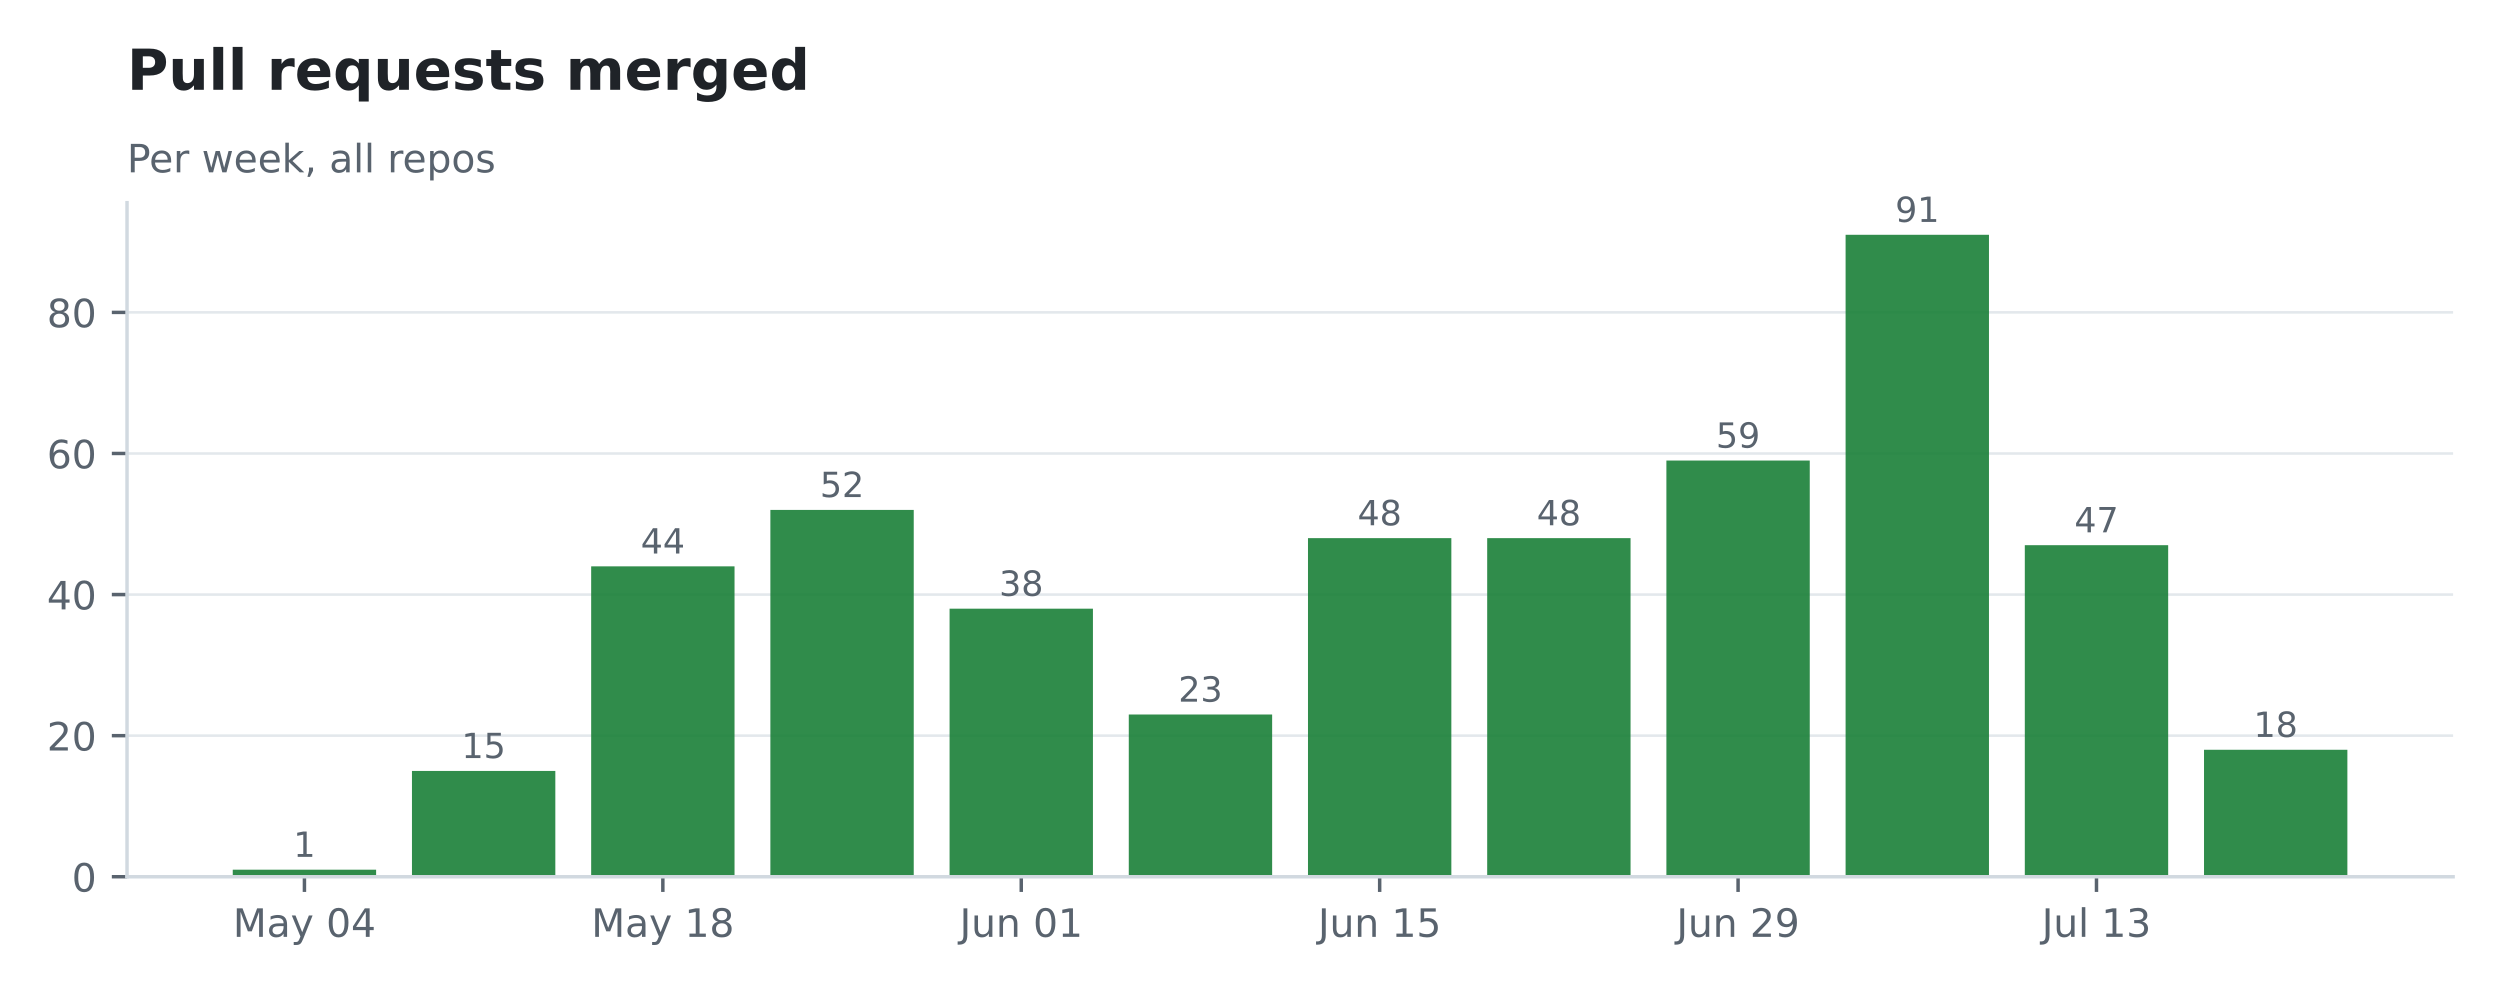
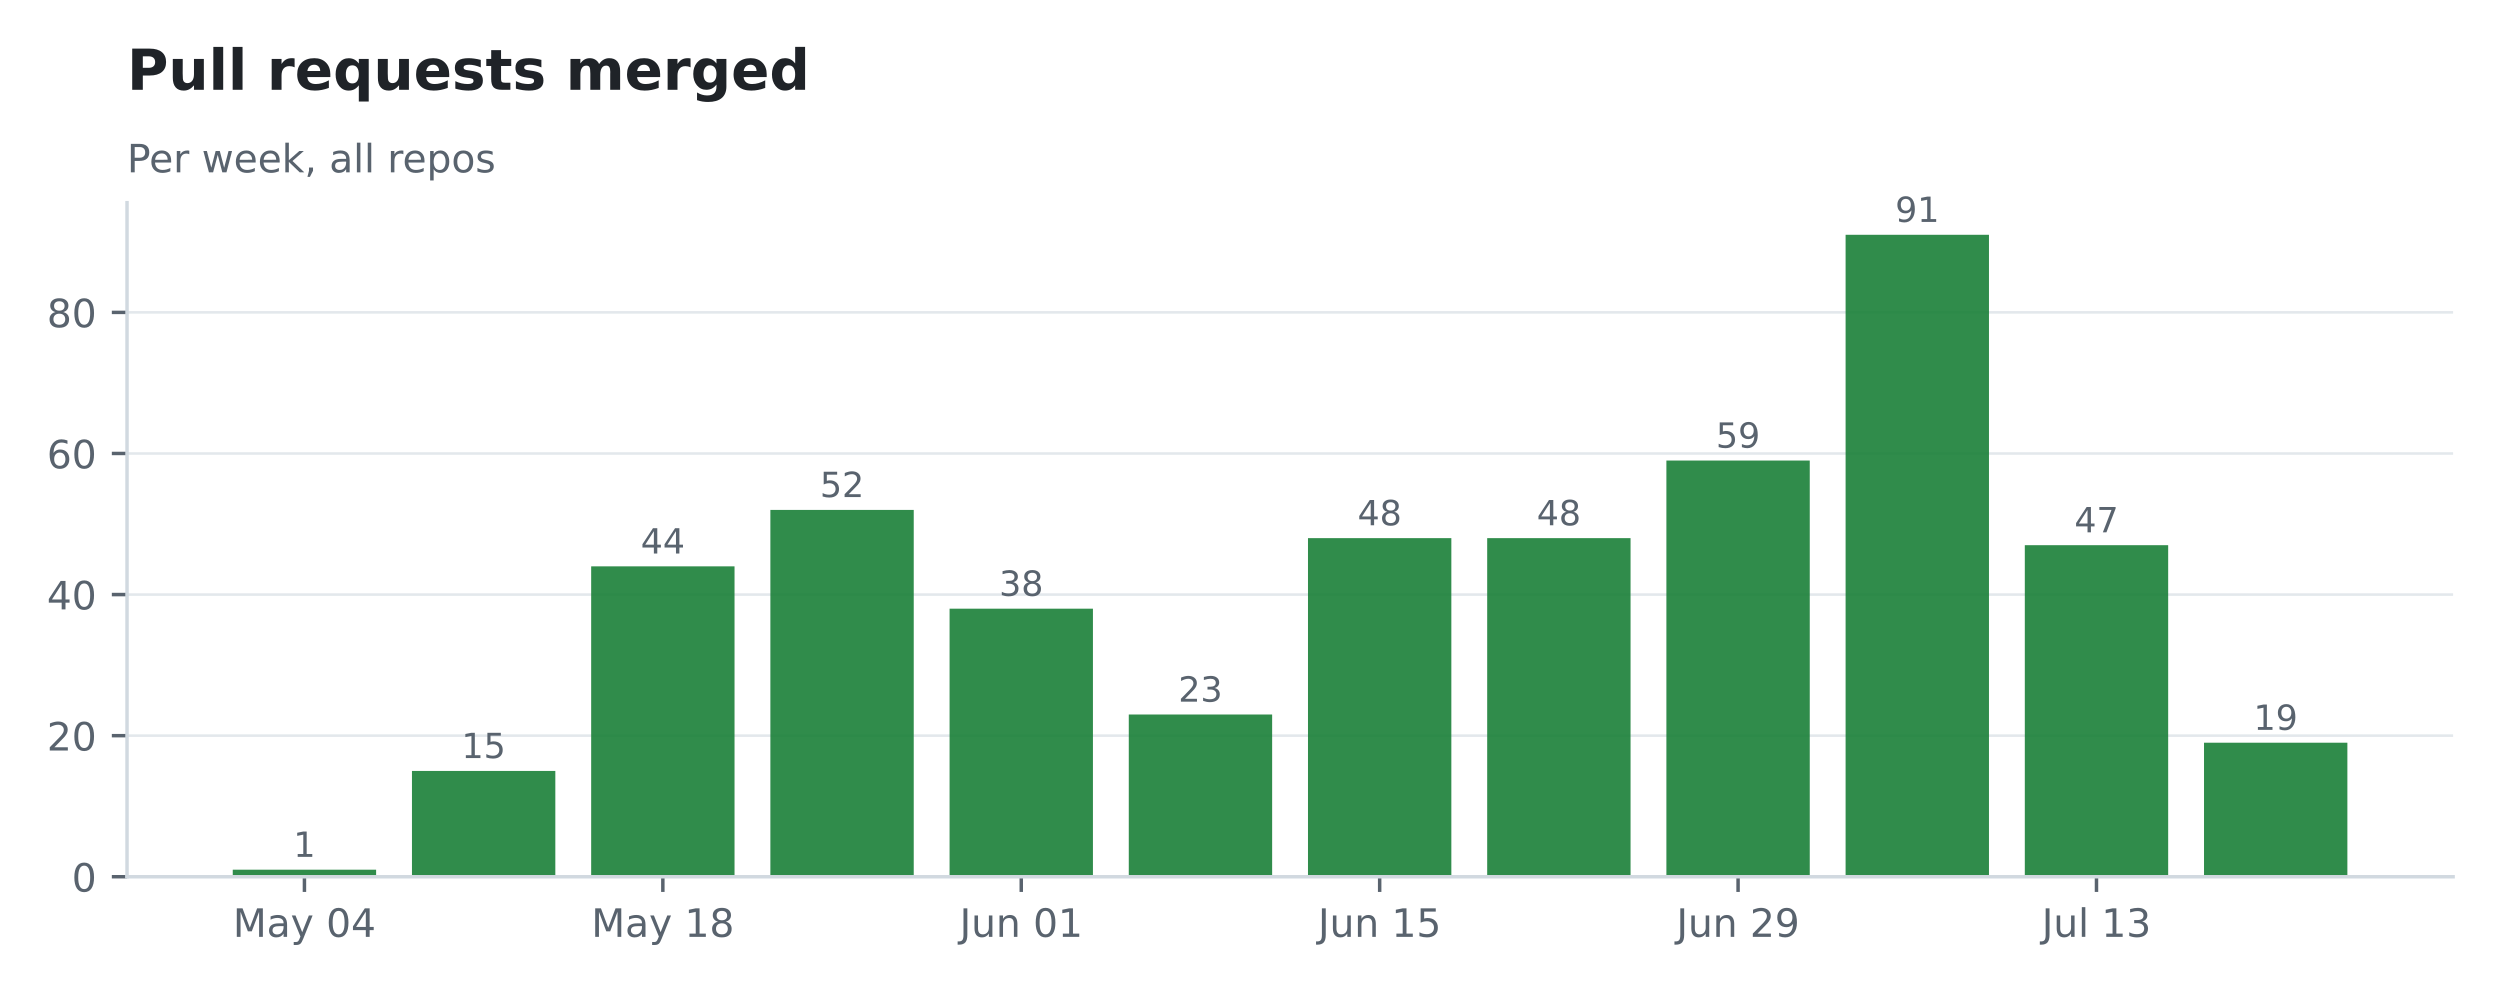
<svg xmlns="http://www.w3.org/2000/svg" xmlns:xlink="http://www.w3.org/1999/xlink" width="575.732pt" height="228.711pt" viewBox="0 0 575.732 228.711" version="1.1">
  <defs>
    <style type="text/css">*{stroke-linejoin: round; stroke-linecap: butt}</style>
  </defs>
  <g id="figure_1">
    <g id="patch_1">
      <path d="M 0 228.711  L 575.732 228.711  L 575.732 -0  L 0 -0  L 0 228.711  z " style="fill: none; opacity: 0" />
    </g>
    <g id="axes_1">
      <g id="patch_2">
        <path d="M 29.253 201.91  L 564.933 201.91  L 564.933 46.678  L 29.253 46.678  L 29.253 201.91  z " style="fill: none" />
      </g>
      <g id="matplotlib.axis_1">
        <g id="xtick_1">
          <g id="line2d_1">
            <defs>
-               <path id="mcb946a6262" d="M 0 0  L 0 3.5  " style="stroke: #59636e; stroke-width: 0.8" />
+               <path id="mc2fe09eada" d="M 0 0  L 0 3.5  " style="stroke: #59636e; stroke-width: 0.8" />
            </defs>
            <g>
-               <use xlink:href="#mcb946a6262" x="70.109" y="201.91" style="fill: #59636e; stroke: #59636e; stroke-width: 0.8" />
+               <use xlink:href="#mc2fe09eada" x="70.109" y="201.91" style="fill: #59636e; stroke: #59636e; stroke-width: 0.8" />
            </g>
          </g>
          <g id="text_1">
            <g style="fill: #59636e" transform="translate(53.64929 215.7479) scale(0.09 -0.09)">
              <defs>
                <path id="DejaVuSans-30" d="M 628 4666  L 1569 4666  L 2759 1491  L 3956 4666  L 4897 4666  L 4897 0  L 4281 0  L 4281 4097  L 3078 897  L 2444 897  L 1241 4097  L 1241 0  L 628 0  L 628 4666  z " transform="scale(0.015625)" />
                <path id="DejaVuSans-44" d="M 2194 1759  Q 1497 1759 1228 1600  Q 959 1441 959 1056  Q 959 750 1161 570  Q 1363 391 1709 391  Q 2188 391 2477 730  Q 2766 1069 2766 1631  L 2766 1759  L 2194 1759  z M 3341 1997  L 3341 0  L 2766 0  L 2766 531  Q 2569 213 2275 61  Q 1981 -91 1556 -91  Q 1019 -91 701 211  Q 384 513 384 1019  Q 384 1609 779 1909  Q 1175 2209 1959 2209  L 2766 2209  L 2766 2266  Q 2766 2663 2505 2880  Q 2244 3097 1772 3097  Q 1472 3097 1187 3025  Q 903 2953 641 2809  L 641 3341  Q 956 3463 1253 3523  Q 1550 3584 1831 3584  Q 2591 3584 2966 3190  Q 3341 2797 3341 1997  z " transform="scale(0.015625)" />
                <path id="DejaVuSans-5c" d="M 2059 -325  Q 1816 -950 1584 -1140  Q 1353 -1331 966 -1331  L 506 -1331  L 506 -850  L 844 -850  Q 1081 -850 1212 -737  Q 1344 -625 1503 -206  L 1606 56  L 191 3500  L 800 3500  L 1894 763  L 2988 3500  L 3597 3500  L 2059 -325  z " transform="scale(0.015625)" />
                <path id="DejaVuSans-3" transform="scale(0.015625)" />
                <path id="DejaVuSans-13" d="M 2034 4250  Q 1547 4250 1301 3770  Q 1056 3291 1056 2328  Q 1056 1369 1301 889  Q 1547 409 2034 409  Q 2525 409 2770 889  Q 3016 1369 3016 2328  Q 3016 3291 2770 3770  Q 2525 4250 2034 4250  z M 2034 4750  Q 2819 4750 3233 4129  Q 3647 3509 3647 2328  Q 3647 1150 3233 529  Q 2819 -91 2034 -91  Q 1250 -91 836 529  Q 422 1150 422 2328  Q 422 3509 836 4129  Q 1250 4750 2034 4750  z " transform="scale(0.015625)" />
                <path id="DejaVuSans-17" d="M 2419 4116  L 825 1625  L 2419 1625  L 2419 4116  z M 2253 4666  L 3047 4666  L 3047 1625  L 3713 1625  L 3713 1100  L 3047 1100  L 3047 0  L 2419 0  L 2419 1100  L 313 1100  L 313 1709  L 2253 4666  z " transform="scale(0.015625)" />
              </defs>
              <use xlink:href="#DejaVuSans-30" />
              <use xlink:href="#DejaVuSans-44" transform="translate(86.28125 0)" />
              <use xlink:href="#DejaVuSans-5c" transform="translate(147.5625 0)" />
              <use xlink:href="#DejaVuSans-3" transform="translate(206.75 0)" />
              <use xlink:href="#DejaVuSans-13" transform="translate(238.5312 0)" />
              <use xlink:href="#DejaVuSans-17" transform="translate(302.1562 0)" />
            </g>
          </g>
        </g>
        <g id="xtick_2">
          <g id="line2d_2">
            <g>
-               <use xlink:href="#mcb946a6262" x="152.649" y="201.91" style="fill: #59636e; stroke: #59636e; stroke-width: 0.8" />
+               <use xlink:href="#mc2fe09eada" x="152.649" y="201.91" style="fill: #59636e; stroke: #59636e; stroke-width: 0.8" />
            </g>
          </g>
          <g id="text_2">
            <g style="fill: #59636e" transform="translate(136.1886 215.7479) scale(0.09 -0.09)">
              <defs>
                <path id="DejaVuSans-14" d="M 794 531  L 1825 531  L 1825 4091  L 703 3866  L 703 4441  L 1819 4666  L 2450 4666  L 2450 531  L 3481 531  L 3481 0  L 794 0  L 794 531  z " transform="scale(0.015625)" />
                <path id="DejaVuSans-1b" d="M 2034 2216  Q 1584 2216 1326 1975  Q 1069 1734 1069 1313  Q 1069 891 1326 650  Q 1584 409 2034 409  Q 2484 409 2743 651  Q 3003 894 3003 1313  Q 3003 1734 2745 1975  Q 2488 2216 2034 2216  z M 1403 2484  Q 997 2584 770 2862  Q 544 3141 544 3541  Q 544 4100 942 4425  Q 1341 4750 2034 4750  Q 2731 4750 3128 4425  Q 3525 4100 3525 3541  Q 3525 3141 3298 2862  Q 3072 2584 2669 2484  Q 3125 2378 3379 2068  Q 3634 1759 3634 1313  Q 3634 634 3220 271  Q 2806 -91 2034 -91  Q 1263 -91 848 271  Q 434 634 434 1313  Q 434 1759 690 2068  Q 947 2378 1403 2484  z M 1172 3481  Q 1172 3119 1398 2916  Q 1625 2713 2034 2713  Q 2441 2713 2670 2916  Q 2900 3119 2900 3481  Q 2900 3844 2670 4047  Q 2441 4250 2034 4250  Q 1625 4250 1398 4047  Q 1172 3844 1172 3481  z " transform="scale(0.015625)" />
              </defs>
              <use xlink:href="#DejaVuSans-30" />
              <use xlink:href="#DejaVuSans-44" transform="translate(86.28125 0)" />
              <use xlink:href="#DejaVuSans-5c" transform="translate(147.5625 0)" />
              <use xlink:href="#DejaVuSans-3" transform="translate(206.75 0)" />
              <use xlink:href="#DejaVuSans-14" transform="translate(238.5312 0)" />
              <use xlink:href="#DejaVuSans-1b" transform="translate(302.1562 0)" />
            </g>
          </g>
        </g>
        <g id="xtick_3">
          <g id="line2d_3">
            <g>
-               <use xlink:href="#mcb946a6262" x="235.188" y="201.91" style="fill: #59636e; stroke: #59636e; stroke-width: 0.8" />
+               <use xlink:href="#mc2fe09eada" x="235.188" y="201.91" style="fill: #59636e; stroke: #59636e; stroke-width: 0.8" />
            </g>
          </g>
          <g id="text_3">
            <g style="fill: #59636e" transform="translate(221.0004 215.7479) scale(0.09 -0.09)">
              <defs>
                <path id="DejaVuSans-2d" d="M 628 4666  L 1259 4666  L 1259 325  Q 1259 -519 939 -900  Q 619 -1281 -91 -1281  L -331 -1281  L -331 -750  L -134 -750  Q 284 -750 456 -515  Q 628 -281 628 325  L 628 4666  z " transform="scale(0.015625)" />
                <path id="DejaVuSans-58" d="M 544 1381  L 544 3500  L 1119 3500  L 1119 1403  Q 1119 906 1312 657  Q 1506 409 1894 409  Q 2359 409 2629 706  Q 2900 1003 2900 1516  L 2900 3500  L 3475 3500  L 3475 0  L 2900 0  L 2900 538  Q 2691 219 2414 64  Q 2138 -91 1772 -91  Q 1169 -91 856 284  Q 544 659 544 1381  z M 1991 3584  L 1991 3584  z " transform="scale(0.015625)" />
                <path id="DejaVuSans-51" d="M 3513 2113  L 3513 0  L 2938 0  L 2938 2094  Q 2938 2591 2744 2837  Q 2550 3084 2163 3084  Q 1697 3084 1428 2787  Q 1159 2491 1159 1978  L 1159 0  L 581 0  L 581 3500  L 1159 3500  L 1159 2956  Q 1366 3272 1645 3428  Q 1925 3584 2291 3584  Q 2894 3584 3203 3211  Q 3513 2838 3513 2113  z " transform="scale(0.015625)" />
              </defs>
              <use xlink:href="#DejaVuSans-2d" />
              <use xlink:href="#DejaVuSans-58" transform="translate(29.5 0)" />
              <use xlink:href="#DejaVuSans-51" transform="translate(92.875 0)" />
              <use xlink:href="#DejaVuSans-3" transform="translate(156.25 0)" />
              <use xlink:href="#DejaVuSans-13" transform="translate(188.0312 0)" />
              <use xlink:href="#DejaVuSans-14" transform="translate(251.6562 0)" />
            </g>
          </g>
        </g>
        <g id="xtick_4">
          <g id="line2d_4">
            <g>
-               <use xlink:href="#mcb946a6262" x="317.727" y="201.91" style="fill: #59636e; stroke: #59636e; stroke-width: 0.8" />
+               <use xlink:href="#mc2fe09eada" x="317.727" y="201.91" style="fill: #59636e; stroke: #59636e; stroke-width: 0.8" />
            </g>
          </g>
          <g id="text_4">
            <g style="fill: #59636e" transform="translate(303.5397 215.7479) scale(0.09 -0.09)">
              <defs>
                <path id="DejaVuSans-18" d="M 691 4666  L 3169 4666  L 3169 4134  L 1269 4134  L 1269 2991  Q 1406 3038 1543 3061  Q 1681 3084 1819 3084  Q 2600 3084 3056 2656  Q 3513 2228 3513 1497  Q 3513 744 3044 326  Q 2575 -91 1722 -91  Q 1428 -91 1123 -41  Q 819 9 494 109  L 494 744  Q 775 591 1075 516  Q 1375 441 1709 441  Q 2250 441 2565 725  Q 2881 1009 2881 1497  Q 2881 1984 2565 2268  Q 2250 2553 1709 2553  Q 1456 2553 1204 2497  Q 953 2441 691 2322  L 691 4666  z " transform="scale(0.015625)" />
              </defs>
              <use xlink:href="#DejaVuSans-2d" />
              <use xlink:href="#DejaVuSans-58" transform="translate(29.5 0)" />
              <use xlink:href="#DejaVuSans-51" transform="translate(92.875 0)" />
              <use xlink:href="#DejaVuSans-3" transform="translate(156.25 0)" />
              <use xlink:href="#DejaVuSans-14" transform="translate(188.0312 0)" />
              <use xlink:href="#DejaVuSans-18" transform="translate(251.6562 0)" />
            </g>
          </g>
        </g>
        <g id="xtick_5">
          <g id="line2d_5">
            <g>
-               <use xlink:href="#mcb946a6262" x="400.267" y="201.91" style="fill: #59636e; stroke: #59636e; stroke-width: 0.8" />
+               <use xlink:href="#mc2fe09eada" x="400.267" y="201.91" style="fill: #59636e; stroke: #59636e; stroke-width: 0.8" />
            </g>
          </g>
          <g id="text_5">
            <g style="fill: #59636e" transform="translate(386.079 215.7479) scale(0.09 -0.09)">
              <defs>
                <path id="DejaVuSans-15" d="M 1228 531  L 3431 531  L 3431 0  L 469 0  L 469 531  Q 828 903 1448 1529  Q 2069 2156 2228 2338  Q 2531 2678 2651 2914  Q 2772 3150 2772 3378  Q 2772 3750 2511 3984  Q 2250 4219 1831 4219  Q 1534 4219 1204 4116  Q 875 4013 500 3803  L 500 4441  Q 881 4594 1212 4672  Q 1544 4750 1819 4750  Q 2544 4750 2975 4387  Q 3406 4025 3406 3419  Q 3406 3131 3298 2873  Q 3191 2616 2906 2266  Q 2828 2175 2409 1742  Q 1991 1309 1228 531  z " transform="scale(0.015625)" />
                <path id="DejaVuSans-1c" d="M 703 97  L 703 672  Q 941 559 1184 500  Q 1428 441 1663 441  Q 2288 441 2617 861  Q 2947 1281 2994 2138  Q 2813 1869 2534 1725  Q 2256 1581 1919 1581  Q 1219 1581 811 2004  Q 403 2428 403 3163  Q 403 3881 828 4315  Q 1253 4750 1959 4750  Q 2769 4750 3195 4129  Q 3622 3509 3622 2328  Q 3622 1225 3098 567  Q 2575 -91 1691 -91  Q 1453 -91 1209 -44  Q 966 3 703 97  z M 1959 2075  Q 2384 2075 2632 2365  Q 2881 2656 2881 3163  Q 2881 3666 2632 3958  Q 2384 4250 1959 4250  Q 1534 4250 1286 3958  Q 1038 3666 1038 3163  Q 1038 2656 1286 2365  Q 1534 2075 1959 2075  z " transform="scale(0.015625)" />
              </defs>
              <use xlink:href="#DejaVuSans-2d" />
              <use xlink:href="#DejaVuSans-58" transform="translate(29.5 0)" />
              <use xlink:href="#DejaVuSans-51" transform="translate(92.875 0)" />
              <use xlink:href="#DejaVuSans-3" transform="translate(156.25 0)" />
              <use xlink:href="#DejaVuSans-15" transform="translate(188.0312 0)" />
              <use xlink:href="#DejaVuSans-1c" transform="translate(251.6562 0)" />
            </g>
          </g>
        </g>
        <g id="xtick_6">
          <g id="line2d_6">
            <g>
-               <use xlink:href="#mcb946a6262" x="482.806" y="201.91" style="fill: #59636e; stroke: #59636e; stroke-width: 0.8" />
+               <use xlink:href="#mc2fe09eada" x="482.806" y="201.91" style="fill: #59636e; stroke: #59636e; stroke-width: 0.8" />
            </g>
          </g>
          <g id="text_6">
            <g style="fill: #59636e" transform="translate(470.22 215.7486) scale(0.09 -0.09)">
              <defs>
                <path id="DejaVuSans-4f" d="M 603 4863  L 1178 4863  L 1178 0  L 603 0  L 603 4863  z " transform="scale(0.015625)" />
                <path id="DejaVuSans-16" d="M 2597 2516  Q 3050 2419 3304 2112  Q 3559 1806 3559 1356  Q 3559 666 3084 287  Q 2609 -91 1734 -91  Q 1441 -91 1130 -33  Q 819 25 488 141  L 488 750  Q 750 597 1062 519  Q 1375 441 1716 441  Q 2309 441 2620 675  Q 2931 909 2931 1356  Q 2931 1769 2642 2001  Q 2353 2234 1838 2234  L 1294 2234  L 1294 2753  L 1863 2753  Q 2328 2753 2575 2939  Q 2822 3125 2822 3475  Q 2822 3834 2567 4026  Q 2313 4219 1838 4219  Q 1578 4219 1281 4162  Q 984 4106 628 3988  L 628 4550  Q 988 4650 1302 4700  Q 1616 4750 1894 4750  Q 2613 4750 3031 4423  Q 3450 4097 3450 3541  Q 3450 3153 3228 2886  Q 3006 2619 2597 2516  z " transform="scale(0.015625)" />
              </defs>
              <use xlink:href="#DejaVuSans-2d" />
              <use xlink:href="#DejaVuSans-58" transform="translate(29.5 0)" />
              <use xlink:href="#DejaVuSans-4f" transform="translate(92.875 0)" />
              <use xlink:href="#DejaVuSans-3" transform="translate(120.6562 0)" />
              <use xlink:href="#DejaVuSans-14" transform="translate(152.4375 0)" />
              <use xlink:href="#DejaVuSans-16" transform="translate(216.0625 0)" />
            </g>
          </g>
        </g>
      </g>
      <g id="matplotlib.axis_2">
        <g id="ytick_1">
          <g id="line2d_7">
-             <path d="M 29.253 201.91  L 564.933 201.91  " clip-path="url(#p143e80637a)" style="fill: none; stroke: #d1d9e0; stroke-opacity: 0.6; stroke-width: 0.6; stroke-linecap: square" />
+             <path d="M 29.253 201.91  L 564.933 201.91  " clip-path="url(#p2338b5e531)" style="fill: none; stroke: #d1d9e0; stroke-opacity: 0.6; stroke-width: 0.6; stroke-linecap: square" />
          </g>
          <g id="line2d_8">
            <defs>
-               <path id="m3e400b04eb" d="M 0 0  L -3.5 0  " style="stroke: #59636e; stroke-width: 0.8" />
+               <path id="mf154bc2f37" d="M 0 0  L -3.5 0  " style="stroke: #59636e; stroke-width: 0.8" />
            </defs>
            <g>
-               <use xlink:href="#m3e400b04eb" x="29.253" y="201.91" style="fill: #59636e; stroke: #59636e; stroke-width: 0.8" />
+               <use xlink:href="#mf154bc2f37" x="29.253" y="201.91" style="fill: #59636e; stroke: #59636e; stroke-width: 0.8" />
            </g>
          </g>
          <g id="text_7">
            <g style="fill: #59636e" transform="translate(16.52625 205.3289) scale(0.09 -0.09)">
              <use xlink:href="#DejaVuSans-13" />
            </g>
          </g>
        </g>
        <g id="ytick_2">
          <g id="line2d_9">
-             <path d="M 29.253 169.418  L 564.933 169.418  " clip-path="url(#p143e80637a)" style="fill: none; stroke: #d1d9e0; stroke-opacity: 0.6; stroke-width: 0.6; stroke-linecap: square" />
+             <path d="M 29.253 169.418  L 564.933 169.418  " clip-path="url(#p2338b5e531)" style="fill: none; stroke: #d1d9e0; stroke-opacity: 0.6; stroke-width: 0.6; stroke-linecap: square" />
          </g>
          <g id="line2d_10">
            <g>
-               <use xlink:href="#m3e400b04eb" x="29.253" y="169.418" style="fill: #59636e; stroke: #59636e; stroke-width: 0.8" />
+               <use xlink:href="#mf154bc2f37" x="29.253" y="169.418" style="fill: #59636e; stroke: #59636e; stroke-width: 0.8" />
            </g>
          </g>
          <g id="text_8">
            <g style="fill: #59636e" transform="translate(10.8 172.8366) scale(0.09 -0.09)">
              <use xlink:href="#DejaVuSans-15" />
              <use xlink:href="#DejaVuSans-13" transform="translate(63.625 0)" />
            </g>
          </g>
        </g>
        <g id="ytick_3">
          <g id="line2d_11">
-             <path d="M 29.253 136.925  L 564.933 136.925  " clip-path="url(#p143e80637a)" style="fill: none; stroke: #d1d9e0; stroke-opacity: 0.6; stroke-width: 0.6; stroke-linecap: square" />
+             <path d="M 29.253 136.925  L 564.933 136.925  " clip-path="url(#p2338b5e531)" style="fill: none; stroke: #d1d9e0; stroke-opacity: 0.6; stroke-width: 0.6; stroke-linecap: square" />
          </g>
          <g id="line2d_12">
            <g>
-               <use xlink:href="#m3e400b04eb" x="29.253" y="136.925" style="fill: #59636e; stroke: #59636e; stroke-width: 0.8" />
+               <use xlink:href="#mf154bc2f37" x="29.253" y="136.925" style="fill: #59636e; stroke: #59636e; stroke-width: 0.8" />
            </g>
          </g>
          <g id="text_9">
            <g style="fill: #59636e" transform="translate(10.8 140.3443) scale(0.09 -0.09)">
              <use xlink:href="#DejaVuSans-17" />
              <use xlink:href="#DejaVuSans-13" transform="translate(63.625 0)" />
            </g>
          </g>
        </g>
        <g id="ytick_4">
          <g id="line2d_13">
-             <path d="M 29.253 104.433  L 564.933 104.433  " clip-path="url(#p143e80637a)" style="fill: none; stroke: #d1d9e0; stroke-opacity: 0.6; stroke-width: 0.6; stroke-linecap: square" />
+             <path d="M 29.253 104.433  L 564.933 104.433  " clip-path="url(#p2338b5e531)" style="fill: none; stroke: #d1d9e0; stroke-opacity: 0.6; stroke-width: 0.6; stroke-linecap: square" />
          </g>
          <g id="line2d_14">
            <g>
-               <use xlink:href="#m3e400b04eb" x="29.253" y="104.433" style="fill: #59636e; stroke: #59636e; stroke-width: 0.8" />
+               <use xlink:href="#mf154bc2f37" x="29.253" y="104.433" style="fill: #59636e; stroke: #59636e; stroke-width: 0.8" />
            </g>
          </g>
          <g id="text_10">
            <g style="fill: #59636e" transform="translate(10.8 107.852) scale(0.09 -0.09)">
              <defs>
                <path id="DejaVuSans-19" d="M 2113 2584  Q 1688 2584 1439 2293  Q 1191 2003 1191 1497  Q 1191 994 1439 701  Q 1688 409 2113 409  Q 2538 409 2786 701  Q 3034 994 3034 1497  Q 3034 2003 2786 2293  Q 2538 2584 2113 2584  z M 3366 4563  L 3366 3988  Q 3128 4100 2886 4159  Q 2644 4219 2406 4219  Q 1781 4219 1451 3797  Q 1122 3375 1075 2522  Q 1259 2794 1537 2939  Q 1816 3084 2150 3084  Q 2853 3084 3261 2657  Q 3669 2231 3669 1497  Q 3669 778 3244 343  Q 2819 -91 2113 -91  Q 1303 -91 875 529  Q 447 1150 447 2328  Q 447 3434 972 4092  Q 1497 4750 2381 4750  Q 2619 4750 2861 4703  Q 3103 4656 3366 4563  z " transform="scale(0.015625)" />
              </defs>
              <use xlink:href="#DejaVuSans-19" />
              <use xlink:href="#DejaVuSans-13" transform="translate(63.625 0)" />
            </g>
          </g>
        </g>
        <g id="ytick_5">
          <g id="line2d_15">
-             <path d="M 29.253 71.941  L 564.933 71.941  " clip-path="url(#p143e80637a)" style="fill: none; stroke: #d1d9e0; stroke-opacity: 0.6; stroke-width: 0.6; stroke-linecap: square" />
+             <path d="M 29.253 71.941  L 564.933 71.941  " clip-path="url(#p2338b5e531)" style="fill: none; stroke: #d1d9e0; stroke-opacity: 0.6; stroke-width: 0.6; stroke-linecap: square" />
          </g>
          <g id="line2d_16">
            <g>
-               <use xlink:href="#m3e400b04eb" x="29.253" y="71.941" style="fill: #59636e; stroke: #59636e; stroke-width: 0.8" />
+               <use xlink:href="#mf154bc2f37" x="29.253" y="71.941" style="fill: #59636e; stroke: #59636e; stroke-width: 0.8" />
            </g>
          </g>
          <g id="text_11">
            <g style="fill: #59636e" transform="translate(10.8 75.35968) scale(0.09 -0.09)">
              <use xlink:href="#DejaVuSans-1b" />
              <use xlink:href="#DejaVuSans-13" transform="translate(63.625 0)" />
            </g>
          </g>
        </g>
      </g>
      <g id="patch_3">
-         <path d="M 53.602 201.91  L 86.617 201.91  L 86.617 200.285  L 53.602 200.285  z " clip-path="url(#p143e80637a)" style="fill: #1a7f37; opacity: 0.9" />
+         <path d="M 53.602 201.91  L 86.617 201.91  L 86.617 200.285  L 53.602 200.285  z " clip-path="url(#p2338b5e531)" style="fill: #1a7f37; opacity: 0.9" />
      </g>
      <g id="patch_4">
-         <path d="M 94.871 201.91  L 127.887 201.91  L 127.887 177.541  L 94.871 177.541  z " clip-path="url(#p143e80637a)" style="fill: #1a7f37; opacity: 0.9" />
+         <path d="M 94.871 201.91  L 127.887 201.91  L 127.887 177.541  L 94.871 177.541  z " clip-path="url(#p2338b5e531)" style="fill: #1a7f37; opacity: 0.9" />
      </g>
      <g id="patch_5">
-         <path d="M 136.141 201.91  L 169.157 201.91  L 169.157 130.427  L 136.141 130.427  z " clip-path="url(#p143e80637a)" style="fill: #1a7f37; opacity: 0.9" />
+         <path d="M 136.141 201.91  L 169.157 201.91  L 169.157 130.427  L 136.141 130.427  z " clip-path="url(#p2338b5e531)" style="fill: #1a7f37; opacity: 0.9" />
      </g>
      <g id="patch_6">
-         <path d="M 177.411 201.91  L 210.426 201.91  L 210.426 117.43  L 177.411 117.43  z " clip-path="url(#p143e80637a)" style="fill: #1a7f37; opacity: 0.9" />
+         <path d="M 177.411 201.91  L 210.426 201.91  L 210.426 117.43  L 177.411 117.43  z " clip-path="url(#p2338b5e531)" style="fill: #1a7f37; opacity: 0.9" />
      </g>
      <g id="patch_7">
-         <path d="M 218.68 201.91  L 251.696 201.91  L 251.696 140.175  L 218.68 140.175  z " clip-path="url(#p143e80637a)" style="fill: #1a7f37; opacity: 0.9" />
+         <path d="M 218.68 201.91  L 251.696 201.91  L 251.696 140.175  L 218.68 140.175  z " clip-path="url(#p2338b5e531)" style="fill: #1a7f37; opacity: 0.9" />
      </g>
      <g id="patch_8">
-         <path d="M 259.95 201.91  L 292.966 201.91  L 292.966 164.544  L 259.95 164.544  z " clip-path="url(#p143e80637a)" style="fill: #1a7f37; opacity: 0.9" />
+         <path d="M 259.95 201.91  L 292.966 201.91  L 292.966 164.544  L 259.95 164.544  z " clip-path="url(#p2338b5e531)" style="fill: #1a7f37; opacity: 0.9" />
      </g>
      <g id="patch_9">
-         <path d="M 301.219 201.91  L 334.235 201.91  L 334.235 123.928  L 301.219 123.928  z " clip-path="url(#p143e80637a)" style="fill: #1a7f37; opacity: 0.9" />
+         <path d="M 301.219 201.91  L 334.235 201.91  L 334.235 123.928  L 301.219 123.928  z " clip-path="url(#p2338b5e531)" style="fill: #1a7f37; opacity: 0.9" />
      </g>
      <g id="patch_10">
-         <path d="M 342.489 201.91  L 375.505 201.91  L 375.505 123.928  L 342.489 123.928  z " clip-path="url(#p143e80637a)" style="fill: #1a7f37; opacity: 0.9" />
+         <path d="M 342.489 201.91  L 375.505 201.91  L 375.505 123.928  L 342.489 123.928  z " clip-path="url(#p2338b5e531)" style="fill: #1a7f37; opacity: 0.9" />
      </g>
      <g id="patch_11">
-         <path d="M 383.759 201.91  L 416.774 201.91  L 416.774 106.058  L 383.759 106.058  z " clip-path="url(#p143e80637a)" style="fill: #1a7f37; opacity: 0.9" />
+         <path d="M 383.759 201.91  L 416.774 201.91  L 416.774 106.058  L 383.759 106.058  z " clip-path="url(#p2338b5e531)" style="fill: #1a7f37; opacity: 0.9" />
      </g>
      <g id="patch_12">
-         <path d="M 425.028 201.91  L 458.044 201.91  L 458.044 54.07  L 425.028 54.07  z " clip-path="url(#p143e80637a)" style="fill: #1a7f37; opacity: 0.9" />
+         <path d="M 425.028 201.91  L 458.044 201.91  L 458.044 54.07  L 425.028 54.07  z " clip-path="url(#p2338b5e531)" style="fill: #1a7f37; opacity: 0.9" />
      </g>
      <g id="patch_13">
-         <path d="M 466.298 201.91  L 499.314 201.91  L 499.314 125.553  L 466.298 125.553  z " clip-path="url(#p143e80637a)" style="fill: #1a7f37; opacity: 0.9" />
+         <path d="M 466.298 201.91  L 499.314 201.91  L 499.314 125.553  L 466.298 125.553  z " clip-path="url(#p2338b5e531)" style="fill: #1a7f37; opacity: 0.9" />
      </g>
      <g id="patch_14">
-         <path d="M 507.568 201.91  L 540.583 201.91  L 540.583 172.667  L 507.568 172.667  z " clip-path="url(#p143e80637a)" style="fill: #1a7f37; opacity: 0.9" />
+         <path d="M 507.568 201.91  L 540.583 201.91  L 540.583 171.042  L 507.568 171.042  z " clip-path="url(#p2338b5e531)" style="fill: #1a7f37; opacity: 0.9" />
      </g>
      <g id="patch_15">
        <path d="M 29.253 201.91  L 29.253 46.678  " style="fill: none; stroke: #d1d9e0; stroke-width: 0.8; stroke-linejoin: miter; stroke-linecap: square" />
      </g>
      <g id="patch_16">
        <path d="M 29.253 201.91  L 564.933 201.91  " style="fill: none; stroke: #d1d9e0; stroke-width: 0.8; stroke-linejoin: miter; stroke-linecap: square" />
      </g>
      <g id="text_12">
        <g style="fill: #59636e" transform="translate(67.56445 197.3286) scale(0.08 -0.08)">
          <use xlink:href="#DejaVuSans-14" />
        </g>
      </g>
      <g id="text_13">
        <g style="fill: #59636e" transform="translate(106.2891 174.5839) scale(0.08 -0.08)">
          <use xlink:href="#DejaVuSans-14" />
          <use xlink:href="#DejaVuSans-18" transform="translate(63.625 0)" />
        </g>
      </g>
      <g id="text_14">
        <g style="fill: #59636e" transform="translate(147.5587 127.4701) scale(0.08 -0.08)">
          <use xlink:href="#DejaVuSans-17" />
          <use xlink:href="#DejaVuSans-17" transform="translate(63.625 0)" />
        </g>
      </g>
      <g id="text_15">
        <g style="fill: #59636e" transform="translate(188.8284 114.4732) scale(0.08 -0.08)">
          <use xlink:href="#DejaVuSans-18" />
          <use xlink:href="#DejaVuSans-15" transform="translate(63.625 0)" />
        </g>
      </g>
      <g id="text_16">
        <g style="fill: #59636e" transform="translate(230.098 137.2178) scale(0.08 -0.08)">
          <use xlink:href="#DejaVuSans-16" />
          <use xlink:href="#DejaVuSans-1b" transform="translate(63.625 0)" />
        </g>
      </g>
      <g id="text_17">
        <g style="fill: #59636e" transform="translate(271.3677 161.587) scale(0.08 -0.08)">
          <use xlink:href="#DejaVuSans-15" />
          <use xlink:href="#DejaVuSans-16" transform="translate(63.625 0)" />
        </g>
      </g>
      <g id="text_18">
        <g style="fill: #59636e" transform="translate(312.6373 120.9716) scale(0.08 -0.08)">
          <use xlink:href="#DejaVuSans-17" />
          <use xlink:href="#DejaVuSans-1b" transform="translate(63.625 0)" />
        </g>
      </g>
      <g id="text_19">
        <g style="fill: #59636e" transform="translate(353.907 120.9716) scale(0.08 -0.08)">
          <use xlink:href="#DejaVuSans-17" />
          <use xlink:href="#DejaVuSans-1b" transform="translate(63.625 0)" />
        </g>
      </g>
      <g id="text_20">
        <g style="fill: #59636e" transform="translate(395.1766 103.1009) scale(0.08 -0.08)">
          <use xlink:href="#DejaVuSans-18" />
          <use xlink:href="#DejaVuSans-1c" transform="translate(63.625 0)" />
        </g>
      </g>
      <g id="text_21">
        <g style="fill: #59636e" transform="translate(436.4463 51.11317) scale(0.08 -0.08)">
          <use xlink:href="#DejaVuSans-1c" />
          <use xlink:href="#DejaVuSans-14" transform="translate(63.625 0)" />
        </g>
      </g>
      <g id="text_22">
        <g style="fill: #59636e" transform="translate(477.7159 122.5962) scale(0.08 -0.08)">
          <defs>
            <path id="DejaVuSans-1a" d="M 525 4666  L 3525 4666  L 3525 4397  L 1831 0  L 1172 0  L 2766 4134  L 525 4134  L 525 4666  z " transform="scale(0.015625)" />
          </defs>
          <use xlink:href="#DejaVuSans-17" />
          <use xlink:href="#DejaVuSans-1a" transform="translate(63.625 0)" />
        </g>
      </g>
      <g id="text_23">
-         <g style="fill: #59636e" transform="translate(518.9856 169.7101) scale(0.08 -0.08)">
+         <g style="fill: #59636e" transform="translate(518.9856 168.0855) scale(0.08 -0.08)">
          <use xlink:href="#DejaVuSans-14" />
-           <use xlink:href="#DejaVuSans-1b" transform="translate(63.625 0)" />
+           <use xlink:href="#DejaVuSans-1c" transform="translate(63.625 0)" />
        </g>
      </g>
      <g id="text_24">
        <g style="fill: #59636e" transform="translate(29.2525 39.69253) scale(0.09 -0.09)">
          <defs>
            <path id="DejaVuSans-33" d="M 1259 4147  L 1259 2394  L 2053 2394  Q 2494 2394 2734 2622  Q 2975 2850 2975 3272  Q 2975 3691 2734 3919  Q 2494 4147 2053 4147  L 1259 4147  z M 628 4666  L 2053 4666  Q 2838 4666 3239 4311  Q 3641 3956 3641 3272  Q 3641 2581 3239 2228  Q 2838 1875 2053 1875  L 1259 1875  L 1259 0  L 628 0  L 628 4666  z " transform="scale(0.015625)" />
            <path id="DejaVuSans-48" d="M 3597 1894  L 3597 1613  L 953 1613  Q 991 1019 1311 708  Q 1631 397 2203 397  Q 2534 397 2845 478  Q 3156 559 3463 722  L 3463 178  Q 3153 47 2828 -22  Q 2503 -91 2169 -91  Q 1331 -91 842 396  Q 353 884 353 1716  Q 353 2575 817 3079  Q 1281 3584 2069 3584  Q 2775 3584 3186 3129  Q 3597 2675 3597 1894  z M 3022 2063  Q 3016 2534 2758 2815  Q 2500 3097 2075 3097  Q 1594 3097 1305 2825  Q 1016 2553 972 2059  L 3022 2063  z " transform="scale(0.015625)" />
            <path id="DejaVuSans-55" d="M 2631 2963  Q 2534 3019 2420 3045  Q 2306 3072 2169 3072  Q 1681 3072 1420 2755  Q 1159 2438 1159 1844  L 1159 0  L 581 0  L 581 3500  L 1159 3500  L 1159 2956  Q 1341 3275 1631 3429  Q 1922 3584 2338 3584  Q 2397 3584 2469 3576  Q 2541 3569 2628 3553  L 2631 2963  z " transform="scale(0.015625)" />
            <path id="DejaVuSans-5a" d="M 269 3500  L 844 3500  L 1563 769  L 2278 3500  L 2956 3500  L 3675 769  L 4391 3500  L 4966 3500  L 4050 0  L 3372 0  L 2619 2869  L 1863 0  L 1184 0  L 269 3500  z " transform="scale(0.015625)" />
            <path id="DejaVuSans-4e" d="M 581 4863  L 1159 4863  L 1159 1991  L 2875 3500  L 3609 3500  L 1753 1863  L 3688 0  L 2938 0  L 1159 1709  L 1159 0  L 581 0  L 581 4863  z " transform="scale(0.015625)" />
            <path id="DejaVuSans-f" d="M 750 794  L 1409 794  L 1409 256  L 897 -744  L 494 -744  L 750 256  L 750 794  z " transform="scale(0.015625)" />
            <path id="DejaVuSans-53" d="M 1159 525  L 1159 -1331  L 581 -1331  L 581 3500  L 1159 3500  L 1159 2969  Q 1341 3281 1617 3432  Q 1894 3584 2278 3584  Q 2916 3584 3314 3078  Q 3713 2572 3713 1747  Q 3713 922 3314 415  Q 2916 -91 2278 -91  Q 1894 -91 1617 61  Q 1341 213 1159 525  z M 3116 1747  Q 3116 2381 2855 2742  Q 2594 3103 2138 3103  Q 1681 3103 1420 2742  Q 1159 2381 1159 1747  Q 1159 1113 1420 752  Q 1681 391 2138 391  Q 2594 391 2855 752  Q 3116 1113 3116 1747  z " transform="scale(0.015625)" />
            <path id="DejaVuSans-52" d="M 1959 3097  Q 1497 3097 1228 2736  Q 959 2375 959 1747  Q 959 1119 1226 758  Q 1494 397 1959 397  Q 2419 397 2687 759  Q 2956 1122 2956 1747  Q 2956 2369 2687 2733  Q 2419 3097 1959 3097  z M 1959 3584  Q 2709 3584 3137 3096  Q 3566 2609 3566 1747  Q 3566 888 3137 398  Q 2709 -91 1959 -91  Q 1206 -91 779 398  Q 353 888 353 1747  Q 353 2609 779 3096  Q 1206 3584 1959 3584  z " transform="scale(0.015625)" />
            <path id="DejaVuSans-56" d="M 2834 3397  L 2834 2853  Q 2591 2978 2328 3040  Q 2066 3103 1784 3103  Q 1356 3103 1142 2972  Q 928 2841 928 2578  Q 928 2378 1081 2264  Q 1234 2150 1697 2047  L 1894 2003  Q 2506 1872 2764 1633  Q 3022 1394 3022 966  Q 3022 478 2636 193  Q 2250 -91 1575 -91  Q 1294 -91 989 -36  Q 684 19 347 128  L 347 722  Q 666 556 975 473  Q 1284 391 1588 391  Q 1994 391 2212 530  Q 2431 669 2431 922  Q 2431 1156 2273 1281  Q 2116 1406 1581 1522  L 1381 1569  Q 847 1681 609 1914  Q 372 2147 372 2553  Q 372 3047 722 3315  Q 1072 3584 1716 3584  Q 2034 3584 2315 3537  Q 2597 3491 2834 3397  z " transform="scale(0.015625)" />
          </defs>
          <use xlink:href="#DejaVuSans-33" />
          <use xlink:href="#DejaVuSans-48" transform="translate(56.73438 0)" />
          <use xlink:href="#DejaVuSans-55" transform="translate(118.2656 0)" />
          <use xlink:href="#DejaVuSans-3" transform="translate(159.375 0)" />
          <use xlink:href="#DejaVuSans-5a" transform="translate(191.1562 0)" />
          <use xlink:href="#DejaVuSans-48" transform="translate(272.9375 0)" />
          <use xlink:href="#DejaVuSans-48" transform="translate(334.4688 0)" />
          <use xlink:href="#DejaVuSans-4e" transform="translate(396 0)" />
          <use xlink:href="#DejaVuSans-f" transform="translate(453.9062 0)" />
          <use xlink:href="#DejaVuSans-3" transform="translate(485.6875 0)" />
          <use xlink:href="#DejaVuSans-44" transform="translate(517.4688 0)" />
          <use xlink:href="#DejaVuSans-4f" transform="translate(578.75 0)" />
          <use xlink:href="#DejaVuSans-4f" transform="translate(606.5312 0)" />
          <use xlink:href="#DejaVuSans-3" transform="translate(634.3125 0)" />
          <use xlink:href="#DejaVuSans-55" transform="translate(666.0938 0)" />
          <use xlink:href="#DejaVuSans-48" transform="translate(705 0)" />
          <use xlink:href="#DejaVuSans-53" transform="translate(766.5312 0)" />
          <use xlink:href="#DejaVuSans-52" transform="translate(830.0156 0)" />
          <use xlink:href="#DejaVuSans-56" transform="translate(891.2031 0)" />
        </g>
      </g>
      <g id="text_25">
        <g style="fill: #1f2328" transform="translate(29.2525 20.67797) scale(0.13 -0.13)">
          <defs>
            <path id="DejaVuSans-Bold-33" d="M 588 4666  L 2584 4666  Q 3475 4666 3951 4270  Q 4428 3875 4428 3144  Q 4428 2409 3951 2014  Q 3475 1619 2584 1619  L 1791 1619  L 1791 0  L 588 0  L 588 4666  z M 1791 3794  L 1791 2491  L 2456 2491  Q 2806 2491 2997 2661  Q 3188 2831 3188 3144  Q 3188 3456 2997 3625  Q 2806 3794 2456 3794  L 1791 3794  z " transform="scale(0.015625)" />
            <path id="DejaVuSans-Bold-58" d="M 500 1363  L 500 3500  L 1625 3500  L 1625 3150  Q 1625 2866 1622 2436  Q 1619 2006 1619 1863  Q 1619 1441 1641 1255  Q 1663 1069 1716 984  Q 1784 875 1895 815  Q 2006 756 2150 756  Q 2500 756 2700 1025  Q 2900 1294 2900 1772  L 2900 3500  L 4019 3500  L 4019 0  L 2900 0  L 2900 506  Q 2647 200 2364 54  Q 2081 -91 1741 -91  Q 1134 -91 817 281  Q 500 653 500 1363  z " transform="scale(0.015625)" />
            <path id="DejaVuSans-Bold-4f" d="M 538 4863  L 1656 4863  L 1656 0  L 538 0  L 538 4863  z " transform="scale(0.015625)" />
            <path id="DejaVuSans-Bold-3" transform="scale(0.015625)" />
            <path id="DejaVuSans-Bold-55" d="M 3138 2547  Q 2991 2616 2845 2648  Q 2700 2681 2553 2681  Q 2122 2681 1889 2404  Q 1656 2128 1656 1613  L 1656 0  L 538 0  L 538 3500  L 1656 3500  L 1656 2925  Q 1872 3269 2151 3426  Q 2431 3584 2822 3584  Q 2878 3584 2943 3579  Q 3009 3575 3134 3559  L 3138 2547  z " transform="scale(0.015625)" />
            <path id="DejaVuSans-Bold-48" d="M 4031 1759  L 4031 1441  L 1416 1441  Q 1456 1047 1700 850  Q 1944 653 2381 653  Q 2734 653 3104 758  Q 3475 863 3866 1075  L 3866 213  Q 3469 63 3072 -14  Q 2675 -91 2278 -91  Q 1328 -91 801 392  Q 275 875 275 1747  Q 275 2603 792 3093  Q 1309 3584 2216 3584  Q 3041 3584 3536 3087  Q 4031 2591 4031 1759  z M 2881 2131  Q 2881 2450 2695 2645  Q 2509 2841 2209 2841  Q 1884 2841 1681 2658  Q 1478 2475 1428 2131  L 2881 2131  z " transform="scale(0.015625)" />
            <path id="DejaVuSans-Bold-54" d="M 2181 2772  Q 1825 2772 1636 2509  Q 1447 2247 1447 1747  Q 1447 1247 1636 984  Q 1825 722 2181 722  Q 2541 722 2730 984  Q 2919 1247 2919 1747  Q 2919 2247 2730 2509  Q 2541 2772 2181 2772  z M 2919 506  Q 2688 197 2409 53  Q 2131 -91 1766 -91  Q 1119 -91 703 423  Q 288 938 288 1747  Q 288 2556 703 3067  Q 1119 3578 1766 3578  Q 2131 3578 2409 3434  Q 2688 3291 2919 2981  L 2919 3500  L 4044 3500  L 4044 -1331  L 2919 -1331  L 2919 506  z " transform="scale(0.015625)" />
            <path id="DejaVuSans-Bold-56" d="M 3272 3391  L 3272 2541  Q 2913 2691 2578 2766  Q 2244 2841 1947 2841  Q 1628 2841 1473 2761  Q 1319 2681 1319 2516  Q 1319 2381 1436 2309  Q 1553 2238 1856 2203  L 2053 2175  Q 2913 2066 3209 1816  Q 3506 1566 3506 1031  Q 3506 472 3093 190  Q 2681 -91 1863 -91  Q 1516 -91 1145 -36  Q 775 19 384 128  L 384 978  Q 719 816 1070 734  Q 1422 653 1784 653  Q 2113 653 2278 743  Q 2444 834 2444 1013  Q 2444 1163 2330 1236  Q 2216 1309 1875 1350  L 1678 1375  Q 931 1469 631 1722  Q 331 1975 331 2491  Q 331 3047 712 3315  Q 1094 3584 1881 3584  Q 2191 3584 2531 3537  Q 2872 3491 3272 3391  z " transform="scale(0.015625)" />
            <path id="DejaVuSans-Bold-57" d="M 1759 4494  L 1759 3500  L 2913 3500  L 2913 2700  L 1759 2700  L 1759 1216  Q 1759 972 1856 886  Q 1953 800 2241 800  L 2816 800  L 2816 0  L 1856 0  Q 1194 0 917 276  Q 641 553 641 1216  L 641 2700  L 84 2700  L 84 3500  L 641 3500  L 641 4494  L 1759 4494  z " transform="scale(0.015625)" />
            <path id="DejaVuSans-Bold-50" d="M 3781 2919  Q 3994 3244 4286 3414  Q 4578 3584 4928 3584  Q 5531 3584 5847 3212  Q 6163 2841 6163 2131  L 6163 0  L 5038 0  L 5038 1825  Q 5041 1866 5042 1909  Q 5044 1953 5044 2034  Q 5044 2406 4934 2573  Q 4825 2741 4581 2741  Q 4263 2741 4089 2478  Q 3916 2216 3909 1719  L 3909 0  L 2784 0  L 2784 1825  Q 2784 2406 2684 2573  Q 2584 2741 2328 2741  Q 2006 2741 1831 2477  Q 1656 2213 1656 1722  L 1656 0  L 531 0  L 531 3500  L 1656 3500  L 1656 2988  Q 1863 3284 2130 3434  Q 2397 3584 2719 3584  Q 3081 3584 3359 3409  Q 3638 3234 3781 2919  z " transform="scale(0.015625)" />
            <path id="DejaVuSans-Bold-4a" d="M 2919 594  Q 2688 288 2409 144  Q 2131 0 1766 0  Q 1125 0 706 504  Q 288 1009 288 1791  Q 288 2575 706 3076  Q 1125 3578 1766 3578  Q 2131 3578 2409 3434  Q 2688 3291 2919 2981  L 2919 3500  L 4044 3500  L 4044 353  Q 4044 -491 3511 -936  Q 2978 -1381 1966 -1381  Q 1638 -1381 1331 -1331  Q 1025 -1281 716 -1178  L 716 -306  Q 1009 -475 1290 -558  Q 1572 -641 1856 -641  Q 2406 -641 2662 -400  Q 2919 -159 2919 353  L 2919 594  z M 2181 2772  Q 1834 2772 1640 2515  Q 1447 2259 1447 1791  Q 1447 1309 1634 1061  Q 1822 813 2181 813  Q 2531 813 2725 1069  Q 2919 1325 2919 1791  Q 2919 2259 2725 2515  Q 2531 2772 2181 2772  z " transform="scale(0.015625)" />
            <path id="DejaVuSans-Bold-47" d="M 2919 2988  L 2919 4863  L 4044 4863  L 4044 0  L 2919 0  L 2919 506  Q 2688 197 2409 53  Q 2131 -91 1766 -91  Q 1119 -91 703 423  Q 288 938 288 1747  Q 288 2556 703 3070  Q 1119 3584 1766 3584  Q 2128 3584 2408 3439  Q 2688 3294 2919 2988  z M 2181 722  Q 2541 722 2730 984  Q 2919 1247 2919 1747  Q 2919 2247 2730 2509  Q 2541 2772 2181 2772  Q 1825 2772 1636 2509  Q 1447 2247 1447 1747  Q 1447 1247 1636 984  Q 1825 722 2181 722  z " transform="scale(0.015625)" />
          </defs>
          <use xlink:href="#DejaVuSans-Bold-33" />
          <use xlink:href="#DejaVuSans-Bold-58" transform="translate(73.29688 0)" />
          <use xlink:href="#DejaVuSans-Bold-4f" transform="translate(144.4844 0)" />
          <use xlink:href="#DejaVuSans-Bold-4f" transform="translate(178.7656 0)" />
          <use xlink:href="#DejaVuSans-Bold-3" transform="translate(213.0469 0)" />
          <use xlink:href="#DejaVuSans-Bold-55" transform="translate(247.8594 0)" />
          <use xlink:href="#DejaVuSans-Bold-48" transform="translate(297.1719 0)" />
          <use xlink:href="#DejaVuSans-Bold-54" transform="translate(365 0)" />
          <use xlink:href="#DejaVuSans-Bold-58" transform="translate(436.5781 0)" />
          <use xlink:href="#DejaVuSans-Bold-48" transform="translate(507.7656 0)" />
          <use xlink:href="#DejaVuSans-Bold-56" transform="translate(575.5938 0)" />
          <use xlink:href="#DejaVuSans-Bold-57" transform="translate(635.1094 0)" />
          <use xlink:href="#DejaVuSans-Bold-56" transform="translate(682.9062 0)" />
          <use xlink:href="#DejaVuSans-Bold-3" transform="translate(742.4219 0)" />
          <use xlink:href="#DejaVuSans-Bold-50" transform="translate(777.2344 0)" />
          <use xlink:href="#DejaVuSans-Bold-48" transform="translate(881.4375 0)" />
          <use xlink:href="#DejaVuSans-Bold-55" transform="translate(949.2656 0)" />
          <use xlink:href="#DejaVuSans-Bold-4a" transform="translate(998.5781 0)" />
          <use xlink:href="#DejaVuSans-Bold-48" transform="translate(1070.156 0)" />
          <use xlink:href="#DejaVuSans-Bold-47" transform="translate(1137.984 0)" />
        </g>
      </g>
    </g>
  </g>
  <defs>
-     <clipPath id="p143e80637a">
+     <clipPath id="p2338b5e531">
      <rect x="29.253" y="46.678" width="535.68" height="155.232" />
    </clipPath>
  </defs>
</svg>
